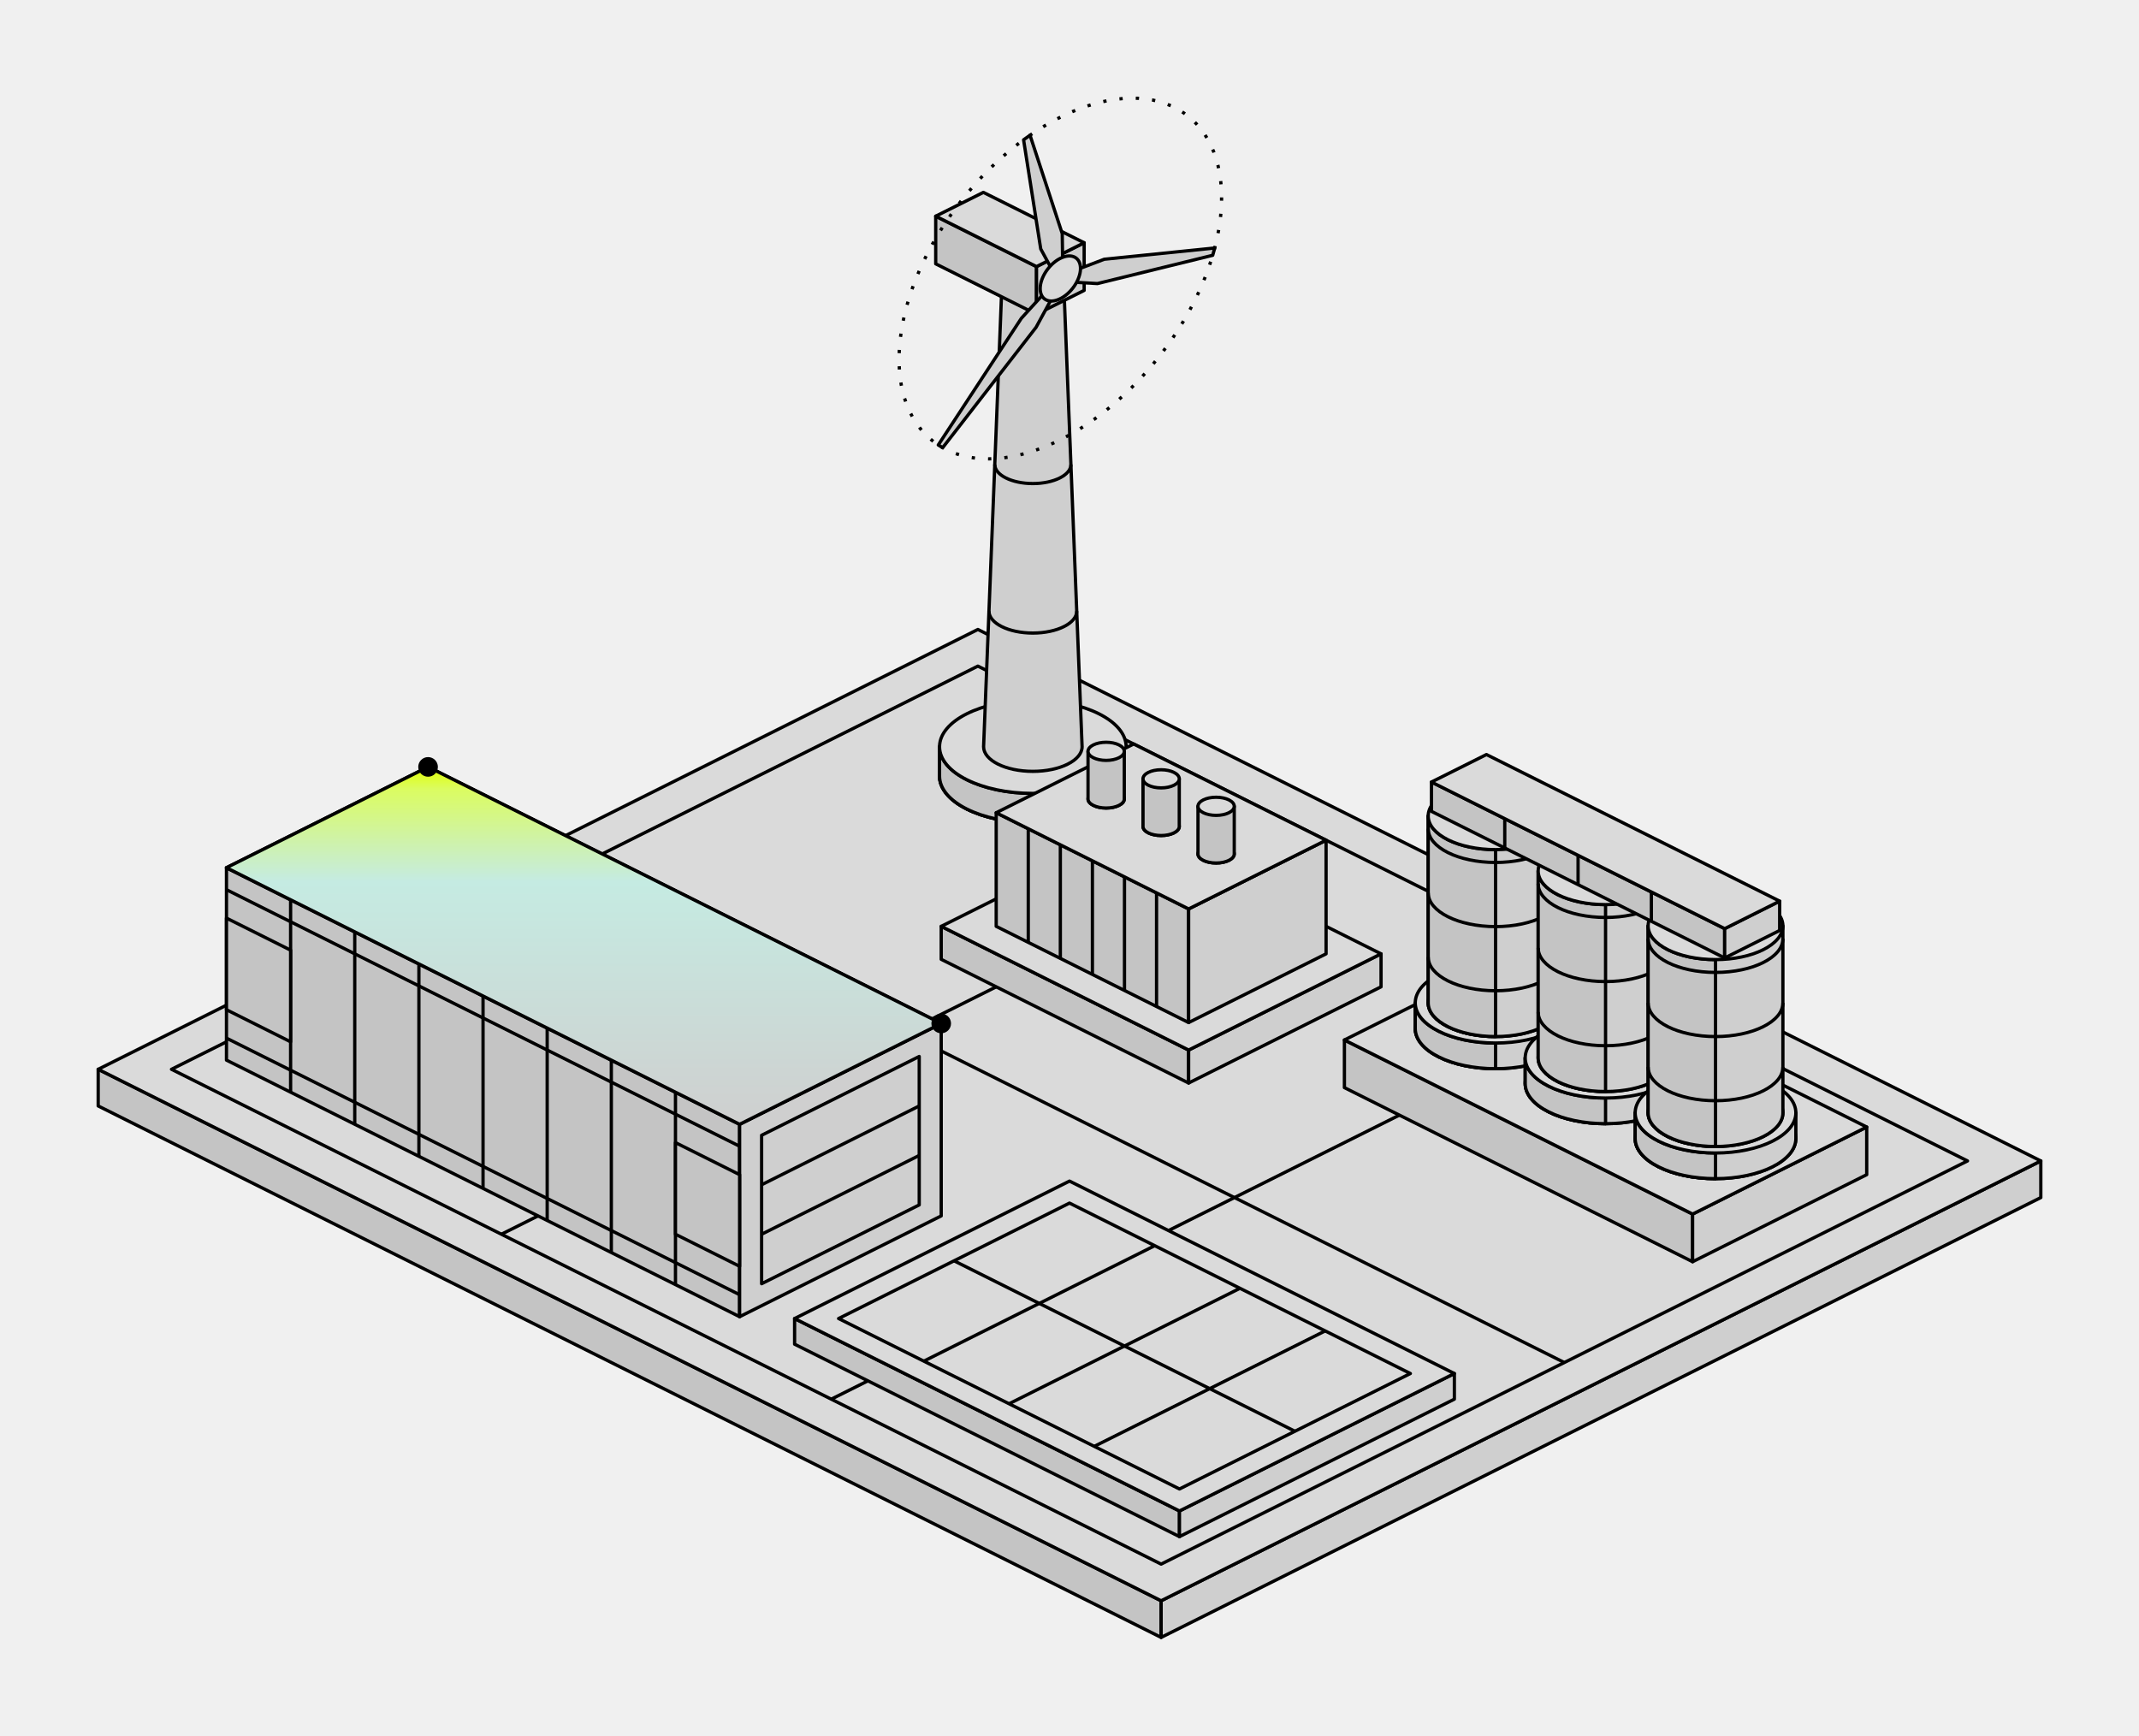
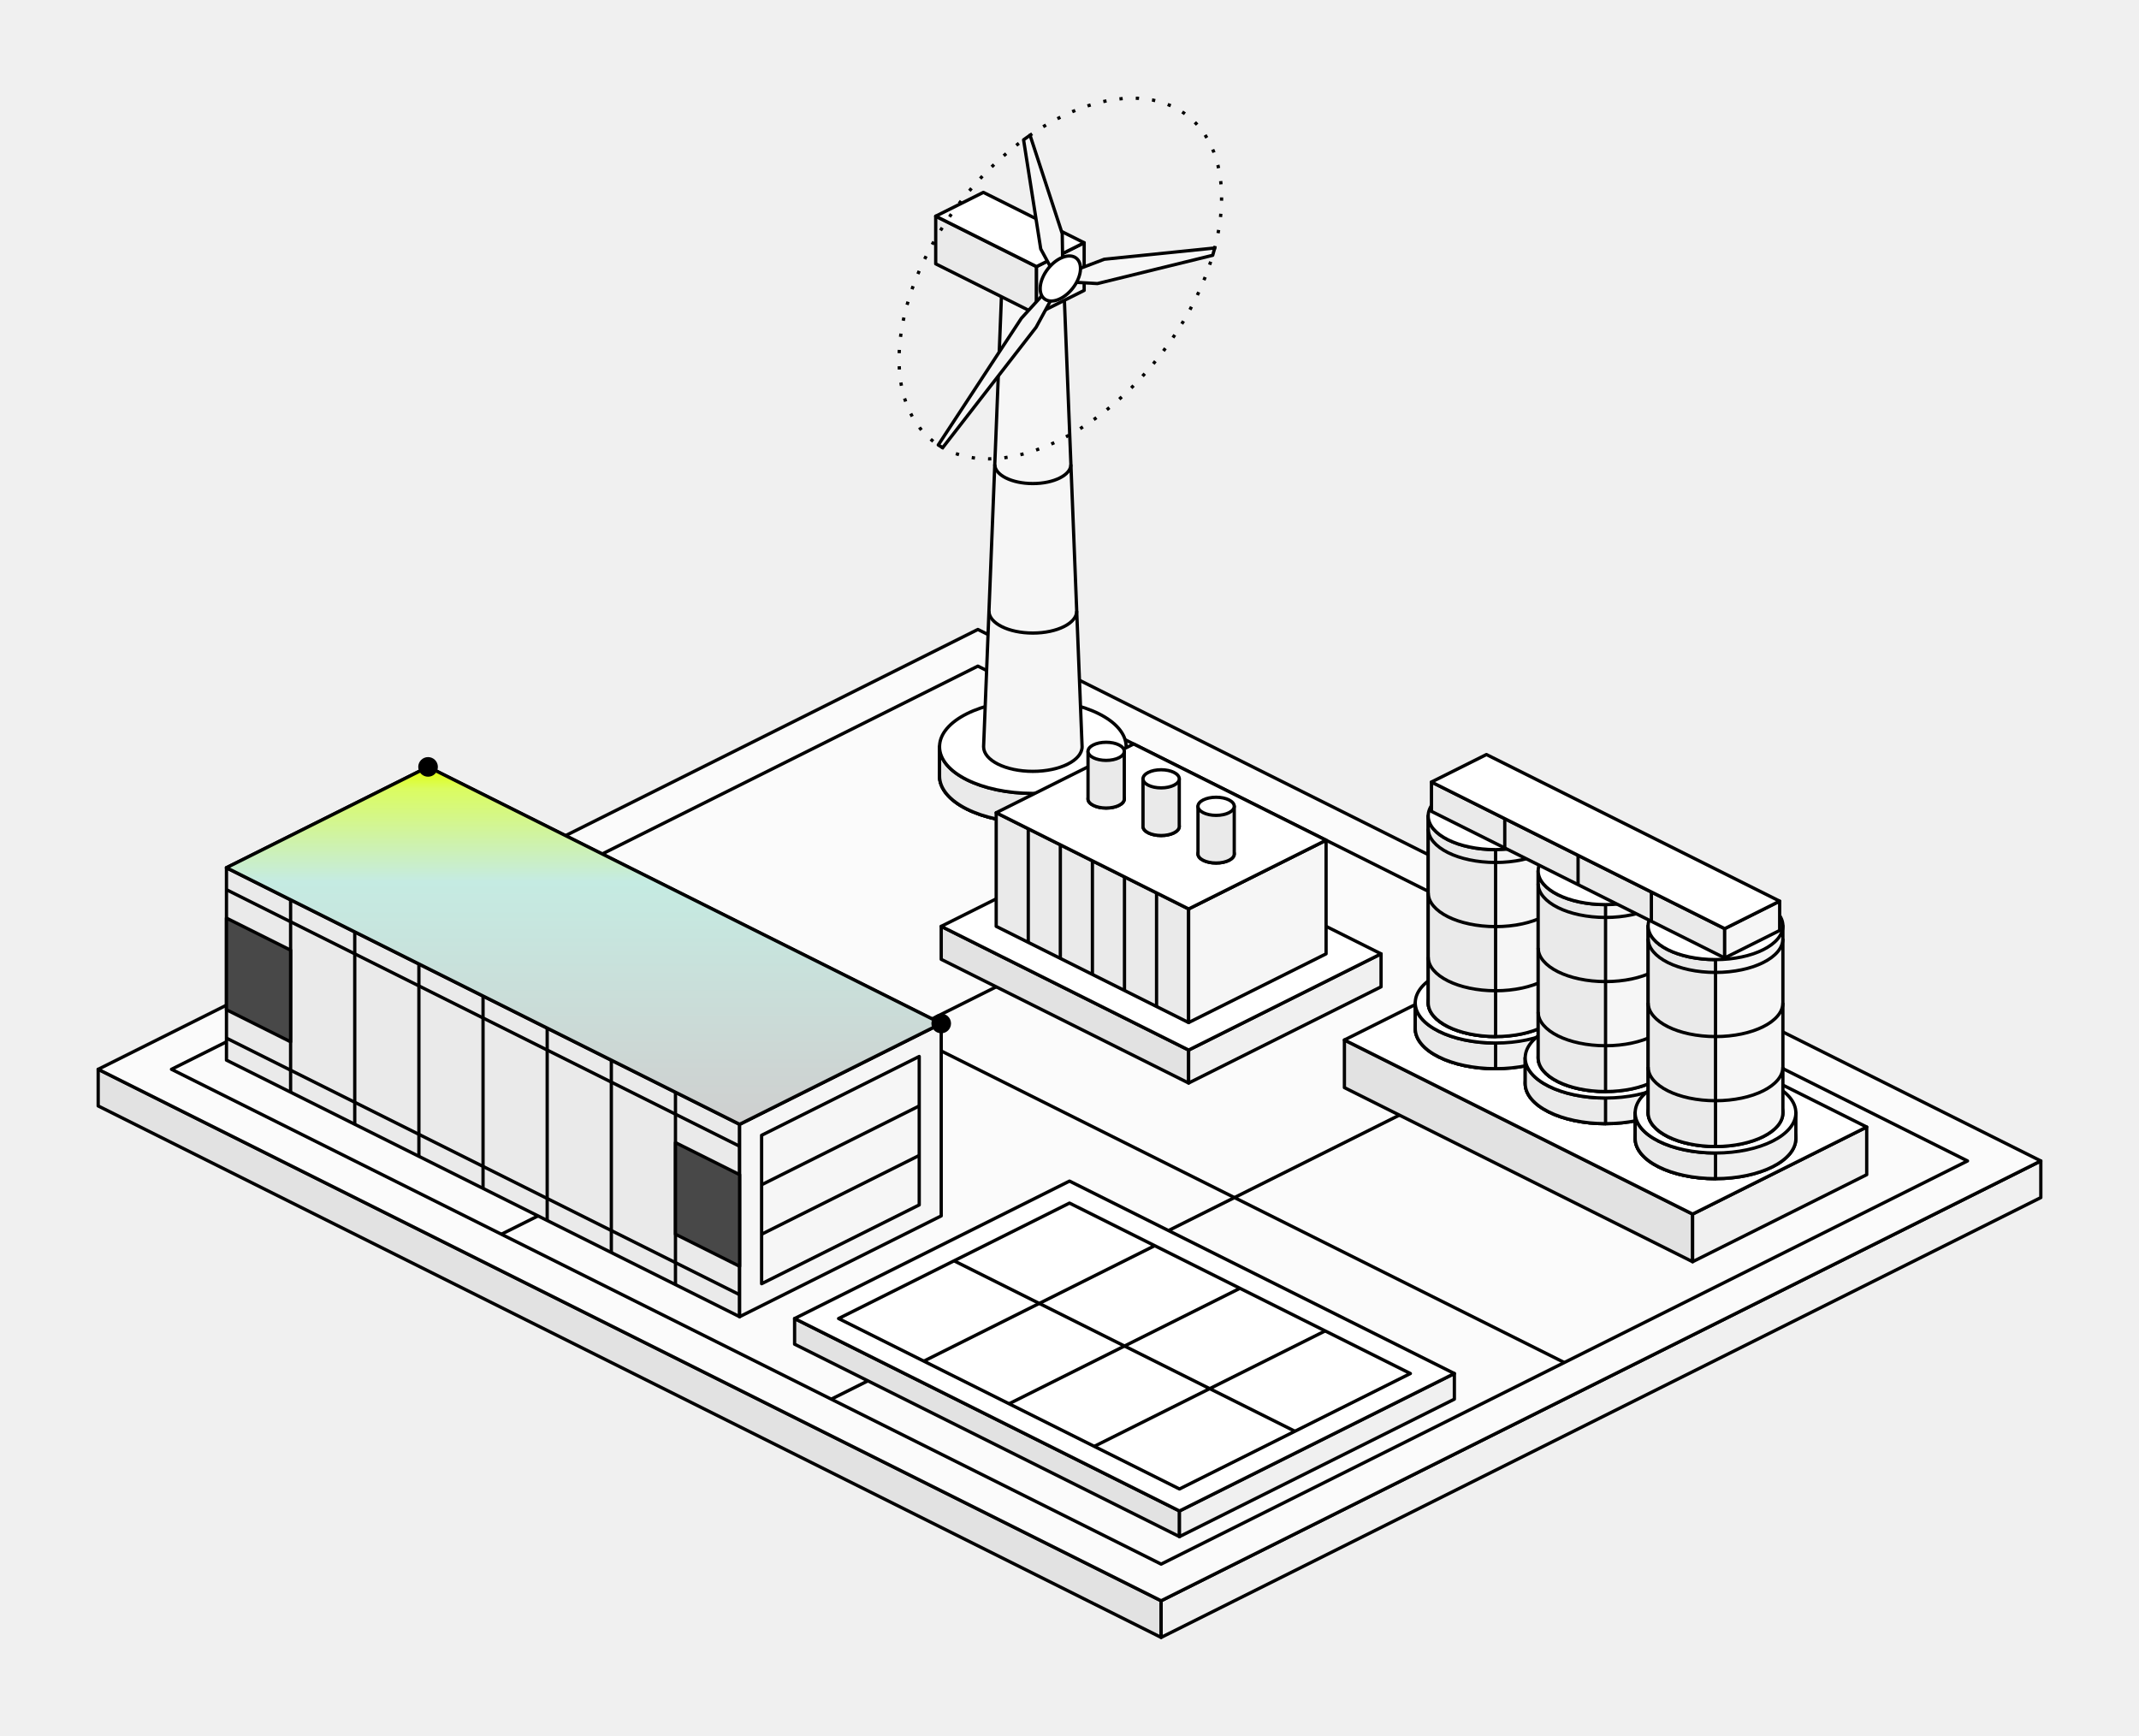
<svg class="cf-iso" style="--vb-w:653.6; --iso-travel: 16.34" viewBox="-6.8 20.06 653.6 530.34" fill="none" aria-hidden="true">
  <defs>
    <linearGradient id="cf-ex-03" x1="124" y1="254.4" x2="124" y2="363.6" gradientUnits="userSpaceOnUse">
      <stop stop-color="#E1FF00" />
      <stop offset="0.061" stop-color="#DBFC60" />
      <stop offset="0.32" stop-color="#C5EBE2" />
      <stop offset="1" stop-color="#CFCFCF" />
    </linearGradient>
  </defs>
  <g class="cf-iso__scene" stroke="#000" stroke-linejoin="round">
    <g class="cf-iso__form" data-stage="0">
-       <path d="M23.2 346.8 348 509.2 348 520.4 23.2 358Z" fill="#C4C4C4" />
-       <path d="M616.8 374.8 348 509.2 348 520.4 616.8 386Z" fill="#CFCFCF" />
-       <path d="M292 212.4 616.8 374.8 348 509.2 23.2 346.8Z" fill="#DADADA" />
+       <path d="M23.2 346.8 348 509.2 348 520.4 23.2 358Z" fill="#E2E2E2" />
+       <path d="M616.8 374.8 348 509.2 348 520.4 616.8 386Z" fill="#F0F0F0" />
+       <path d="M292 212.4 616.8 374.8 348 509.2 23.2 346.8Z" fill="#FBFBFB" />
      <path d="M292 223.6 594.4 374.8 348 498 45.6 346.8Z" />
      <path d="M392.8 274 146.4 397.2" />
      <path d="M493.6 324.4 247.2 447.6" />
      <path d="M168.8 285.2 471.2 436.4" />
    </g>
    <g class="cf-iso__form" data-stage="1">
-       <ellipse cx="308.8" cy="257.2" rx="28.51" ry="14.26" fill="#CFCFCF" />
-       <path d="M280.29 257.2 280.29 248.24 337.31 248.24 337.31 257.2A28.51 14.26 0 0 1 280.29 257.2Z" fill="#CFCFCF" />
-       <path d="M308.8 271.46A28.51 14.26 0 0 1 280.29 257.2L280.29 248.24A28.51 14.26 0 0 0 308.8 262.5Z" fill="#C4C4C4" />
-       <ellipse cx="308.8" cy="248.24" rx="28.51" ry="14.26" fill="#DADADA" />
-       <path d="M299.3 108.24L293.75 248.24A15.05 7.52 0 0 0 323.85 248.24L318.3 108.24A9.5 4.75 0 0 1 299.3 108.24Z" fill="#CFCFCF" />
+       <ellipse cx="308.8" cy="257.2" rx="28.51" ry="14.26" fill="#F0F0F0" />
+       <path d="M280.29 257.2 280.29 248.24 337.31 248.24 337.31 257.2A28.51 14.26 0 0 1 280.29 257.2Z" fill="#F0F0F0" />
+       <path d="M308.8 271.46A28.51 14.26 0 0 1 280.29 257.2L280.29 248.24A28.51 14.26 0 0 0 308.8 262.5Z" fill="#EAEAEA" />
+       <ellipse cx="308.8" cy="248.24" rx="28.51" ry="14.26" fill="#FFFFFF" />
+       <path d="M299.3 108.24L293.75 248.24A15.05 7.52 0 0 0 323.85 248.24L318.3 108.24A9.5 4.75 0 0 1 299.3 108.24Z" fill="#F6F6F6" />
      <path d="M322.21 206.8A13.41 6.7 0 0 1 295.39 206.8" />
      <path d="M320.43 162A11.63 5.82 0 0 1 297.17 162" />
-       <path d="M279.12 86.12 309.92 101.52 309.92 116.08 279.12 100.68Z" fill="#C4C4C4" />
-       <path d="M324.48 94.24 309.92 101.52 309.92 116.08 324.48 108.8Z" fill="#CFCFCF" />
-       <path d="M293.68 78.84 324.48 94.24 309.92 101.52 279.12 86.12Z" fill="#DADADA" />
-       <path d="M317.9 99.51 317.78 91.45 307.94 61.38 305.97 62.78 311.21 96.13 314.4 102Z" fill="#CFCFCF" />
-       <path d="M321.44 106.3 328.53 106.71 363.76 98.07 364.38 95.84 330.61 99.28 322.55 102.34Z" fill="#CFCFCF" />
-       <path d="M312.26 109.67 305.29 117.32 279.9 156.03 281.25 156.86 309.79 120.07 314.65 111.14Z" fill="#CFCFCF" />
-       <ellipse cx="317.2" cy="105.16" rx="7.89" ry="4.81" transform="rotate(127.98 317.2 105.16)" fill="#DADADA" />
+       <path d="M279.12 86.12 309.92 101.52 309.92 116.08 279.12 100.68Z" fill="#EAEAEA" />
+       <path d="M324.48 94.24 309.92 101.52 309.92 116.08 324.48 108.8Z" fill="#F6F6F6" />
+       <path d="M293.68 78.84 324.48 94.24 309.92 101.52 279.12 86.12Z" fill="#FFFFFF" />
+       <path d="M317.9 99.51 317.78 91.45 307.94 61.38 305.97 62.78 311.21 96.13 314.4 102Z" fill="#F6F6F6" />
+       <path d="M321.44 106.3 328.53 106.71 363.76 98.07 364.38 95.84 330.61 99.28 322.55 102.34Z" fill="#F6F6F6" />
+       <path d="M312.26 109.67 305.29 117.32 279.9 156.03 281.25 156.86 309.79 120.07 314.65 111.14Z" fill="#F6F6F6" />
+       <ellipse cx="317.2" cy="105.16" rx="7.89" ry="4.81" transform="rotate(127.98 317.2 105.16)" fill="#FFFFFF" />
    </g>
    <g class="cf-iso__form" data-stage="2">
-       <path d="M280.8 303.12 356.4 340.92 356.4 351 280.8 313.2Z" fill="#C4C4C4" />
-       <path d="M415.2 311.52 356.4 340.92 356.4 351 415.2 321.6Z" fill="#CFCFCF" />
-       <path d="M339.6 273.72 415.2 311.52 356.4 340.92 280.8 303.12Z" fill="#DADADA" />
-       <path d="M297.6 268.4 356.4 297.8 356.4 332.52 297.6 303.12Z" fill="#C4C4C4" />
-       <path d="M398.4 276.8 356.4 297.8 356.4 332.52 398.4 311.52Z" fill="#CFCFCF" />
-       <path d="M339.6 247.4 398.4 276.8 356.4 297.8 297.6 268.4Z" fill="#DADADA" />
+       <path d="M280.8 303.12 356.4 340.92 356.4 351 280.8 313.2Z" fill="#E2E2E2" />
+       <path d="M415.2 311.52 356.4 340.92 356.4 351 415.2 321.6Z" fill="#F0F0F0" />
+       <path d="M339.6 273.72 415.2 311.52 356.4 340.92 280.8 303.12Z" fill="#FFFFFF" />
+       <path d="M297.6 268.4 356.4 297.8 356.4 332.52 297.6 303.12Z" fill="#EAEAEA" />
+       <path d="M398.4 276.8 356.4 297.8 356.4 332.52 398.4 311.52Z" fill="#F6F6F6" />
+       <path d="M339.6 247.4 398.4 276.8 356.4 297.8 297.6 268.4Z" fill="#FFFFFF" />
      <path d="M307.4 308.02 307.4 273.3" />
      <path d="M317.2 312.92 317.2 278.2" />
      <path d="M327 317.82 327 283.1" />
      <path d="M336.8 322.72 336.8 288" />
      <path d="M346.6 327.62 346.6 292.9" />
-       <ellipse cx="331.2" cy="264.2" rx="5.54" ry="2.77" fill="#C4C4C4" />
-       <path d="M325.66 264.2 325.66 249.64 336.74 249.64 336.74 264.2A5.54 2.77 0 0 1 325.66 264.2Z" fill="#C4C4C4" />
-       <ellipse cx="331.2" cy="249.64" rx="5.54" ry="2.77" fill="#DADADA" />
-       <ellipse cx="348" cy="272.6" rx="5.54" ry="2.77" fill="#C4C4C4" />
-       <path d="M342.46 272.6 342.46 258.04 353.54 258.04 353.54 272.6A5.54 2.77 0 0 1 342.46 272.6Z" fill="#C4C4C4" />
-       <ellipse cx="348" cy="258.04" rx="5.54" ry="2.77" fill="#DADADA" />
-       <ellipse cx="364.8" cy="281" rx="5.54" ry="2.77" fill="#C4C4C4" />
-       <path d="M359.26 281 359.26 266.44 370.34 266.44 370.34 281A5.54 2.77 0 0 1 359.26 281Z" fill="#C4C4C4" />
-       <ellipse cx="364.8" cy="266.44" rx="5.54" ry="2.77" fill="#DADADA" />
-       <path d="M404 337.84 510.4 391.04 510.4 405.6 404 352.4Z" fill="#C4C4C4" />
-       <path d="M563.6 364.44 510.4 391.04 510.4 405.6 563.6 379Z" fill="#CFCFCF" />
-       <path d="M457.2 311.24 563.6 364.44 510.4 391.04 404 337.84Z" fill="#DADADA" />
-       <ellipse cx="450.2" cy="334.34" rx="24.55" ry="12.28" fill="#CFCFCF" />
-       <path d="M425.65 334.34 425.65 326.5 474.75 326.5 474.75 334.34A24.55 12.28 0 0 1 425.65 334.34Z" fill="#CFCFCF" />
-       <path d="M450.2 346.62A24.55 12.28 0 0 1 425.65 334.34L425.65 326.5A24.55 12.28 0 0 0 450.2 338.78Z" fill="#C4C4C4" />
-       <ellipse cx="450.2" cy="326.5" rx="24.55" ry="12.28" fill="#DADADA" />
-       <ellipse cx="450.2" cy="326.5" rx="20.59" ry="10.3" fill="#CFCFCF" />
-       <path d="M429.61 326.5 429.61 269.38 470.79 269.38 470.79 326.5A20.59 10.3 0 0 1 429.61 326.5Z" fill="#CFCFCF" />
-       <path d="M450.2 336.8A20.59 10.3 0 0 1 429.61 326.5L429.61 269.38A20.59 10.3 0 0 0 450.2 279.68Z" fill="#C4C4C4" />
-       <ellipse cx="450.2" cy="269.38" rx="20.59" ry="10.3" fill="#DADADA" />
+       <ellipse cx="331.2" cy="264.2" rx="5.54" ry="2.77" fill="#EAEAEA" />
+       <path d="M325.66 264.2 325.66 249.64 336.74 249.64 336.74 264.2A5.54 2.77 0 0 1 325.66 264.2Z" fill="#EAEAEA" />
+       <ellipse cx="331.2" cy="249.64" rx="5.54" ry="2.77" fill="#FFFFFF" />
+       <ellipse cx="348" cy="272.6" rx="5.54" ry="2.77" fill="#EAEAEA" />
+       <path d="M342.46 272.6 342.46 258.04 353.54 258.04 353.54 272.6A5.54 2.77 0 0 1 342.46 272.6Z" fill="#EAEAEA" />
+       <ellipse cx="348" cy="258.04" rx="5.54" ry="2.77" fill="#FFFFFF" />
+       <ellipse cx="364.8" cy="281" rx="5.54" ry="2.77" fill="#EAEAEA" />
+       <path d="M359.26 281 359.26 266.44 370.34 266.44 370.34 281A5.54 2.77 0 0 1 359.26 281Z" fill="#EAEAEA" />
+       <ellipse cx="364.8" cy="266.44" rx="5.54" ry="2.77" fill="#FFFFFF" />
+       <path d="M404 337.84 510.4 391.04 510.4 405.6 404 352.4Z" fill="#E2E2E2" />
+       <path d="M563.6 364.44 510.4 391.04 510.4 405.6 563.6 379Z" fill="#F0F0F0" />
+       <path d="M457.2 311.24 563.6 364.44 510.4 391.04 404 337.84Z" fill="#FFFFFF" />
+       <ellipse cx="450.2" cy="334.34" rx="24.55" ry="12.28" fill="#F0F0F0" />
+       <path d="M425.65 334.34 425.65 326.5 474.75 326.5 474.75 334.34A24.55 12.28 0 0 1 425.65 334.34Z" fill="#F0F0F0" />
+       <path d="M450.2 346.62A24.55 12.28 0 0 1 425.65 334.34L425.65 326.5A24.55 12.28 0 0 0 450.2 338.78Z" fill="#EAEAEA" />
+       <ellipse cx="450.2" cy="326.5" rx="24.55" ry="12.28" fill="#FFFFFF" />
+       <ellipse cx="450.2" cy="326.5" rx="20.59" ry="10.3" fill="#F6F6F6" />
+       <path d="M429.61 326.5 429.61 269.38 470.79 269.38 470.79 326.5A20.59 10.3 0 0 1 429.61 326.5Z" fill="#F6F6F6" />
+       <path d="M450.2 336.8A20.59 10.3 0 0 1 429.61 326.5L429.61 269.38A20.59 10.3 0 0 0 450.2 279.68Z" fill="#EAEAEA" />
+       <ellipse cx="450.2" cy="269.38" rx="20.59" ry="10.3" fill="#FFFFFF" />
      <path d="M470.79 312.5A20.59 10.3 0 0 1 429.61 312.5" />
      <path d="M470.79 292.9A20.59 10.3 0 0 1 429.61 292.9" />
      <path d="M470.79 273.3A20.59 10.3 0 0 1 429.61 273.3" />
-       <ellipse cx="483.8" cy="351.14" rx="24.55" ry="12.28" fill="#CFCFCF" />
-       <path d="M459.25 351.14 459.25 343.3 508.35 343.3 508.35 351.14A24.55 12.28 0 0 1 459.25 351.14Z" fill="#CFCFCF" />
-       <path d="M483.8 363.42A24.55 12.28 0 0 1 459.25 351.14L459.25 343.3A24.55 12.28 0 0 0 483.8 355.58Z" fill="#C4C4C4" />
-       <ellipse cx="483.8" cy="343.3" rx="24.55" ry="12.28" fill="#DADADA" />
-       <ellipse cx="483.8" cy="343.3" rx="20.59" ry="10.3" fill="#CFCFCF" />
-       <path d="M463.21 343.3 463.21 286.18 504.39 286.18 504.39 343.3A20.59 10.3 0 0 1 463.21 343.3Z" fill="#CFCFCF" />
-       <path d="M483.8 353.6A20.59 10.3 0 0 1 463.21 343.3L463.21 286.18A20.59 10.3 0 0 0 483.8 296.48Z" fill="#C4C4C4" />
-       <ellipse cx="483.8" cy="286.18" rx="20.59" ry="10.3" fill="#DADADA" />
+       <ellipse cx="483.8" cy="351.14" rx="24.55" ry="12.28" fill="#F0F0F0" />
+       <path d="M459.25 351.14 459.25 343.3 508.35 343.3 508.35 351.14A24.55 12.28 0 0 1 459.25 351.14Z" fill="#F0F0F0" />
+       <path d="M483.8 363.42A24.55 12.28 0 0 1 459.25 351.14L459.25 343.3A24.55 12.28 0 0 0 483.8 355.58Z" fill="#EAEAEA" />
+       <ellipse cx="483.8" cy="343.3" rx="24.55" ry="12.28" fill="#FFFFFF" />
+       <ellipse cx="483.8" cy="343.3" rx="20.59" ry="10.3" fill="#F6F6F6" />
+       <path d="M463.21 343.3 463.21 286.18 504.39 286.18 504.39 343.3A20.59 10.3 0 0 1 463.21 343.3Z" fill="#F6F6F6" />
+       <path d="M483.8 353.6A20.59 10.3 0 0 1 463.21 343.3L463.21 286.18A20.59 10.3 0 0 0 483.8 296.48Z" fill="#EAEAEA" />
+       <ellipse cx="483.8" cy="286.18" rx="20.59" ry="10.3" fill="#FFFFFF" />
      <path d="M504.39 329.3A20.59 10.3 0 0 1 463.21 329.3" />
      <path d="M504.39 309.7A20.59 10.3 0 0 1 463.21 309.7" />
      <path d="M504.39 290.1A20.59 10.3 0 0 1 463.21 290.1" />
-       <ellipse cx="517.4" cy="367.94" rx="24.55" ry="12.28" fill="#CFCFCF" />
-       <path d="M492.85 367.94 492.85 360.1 541.95 360.1 541.95 367.94A24.55 12.28 0 0 1 492.85 367.94Z" fill="#CFCFCF" />
-       <path d="M517.4 380.22A24.55 12.28 0 0 1 492.85 367.94L492.85 360.1A24.55 12.28 0 0 0 517.4 372.38Z" fill="#C4C4C4" />
-       <ellipse cx="517.4" cy="360.1" rx="24.55" ry="12.28" fill="#DADADA" />
-       <ellipse cx="517.4" cy="360.1" rx="20.59" ry="10.3" fill="#CFCFCF" />
-       <path d="M496.81 360.1 496.81 302.98 537.99 302.98 537.99 360.1A20.59 10.3 0 0 1 496.81 360.1Z" fill="#CFCFCF" />
-       <path d="M517.4 370.4A20.59 10.3 0 0 1 496.81 360.1L496.81 302.98A20.59 10.3 0 0 0 517.4 313.28Z" fill="#C4C4C4" />
-       <ellipse cx="517.4" cy="302.98" rx="20.59" ry="10.3" fill="#DADADA" />
+       <ellipse cx="517.4" cy="367.94" rx="24.55" ry="12.28" fill="#F0F0F0" />
+       <path d="M492.85 367.94 492.85 360.1 541.95 360.1 541.95 367.94A24.55 12.28 0 0 1 492.85 367.94Z" fill="#F0F0F0" />
+       <path d="M517.4 380.22A24.55 12.28 0 0 1 492.85 367.94L492.85 360.1A24.55 12.28 0 0 0 517.4 372.38Z" fill="#EAEAEA" />
+       <ellipse cx="517.4" cy="360.1" rx="24.55" ry="12.28" fill="#FFFFFF" />
+       <ellipse cx="517.4" cy="360.1" rx="20.59" ry="10.3" fill="#F6F6F6" />
+       <path d="M496.81 360.1 496.81 302.98 537.99 302.98 537.99 360.1A20.59 10.3 0 0 1 496.81 360.1Z" fill="#F6F6F6" />
+       <path d="M517.4 370.4A20.59 10.3 0 0 1 496.81 360.1L496.81 302.98A20.59 10.3 0 0 0 517.4 313.28Z" fill="#EAEAEA" />
+       <ellipse cx="517.4" cy="302.98" rx="20.59" ry="10.3" fill="#FFFFFF" />
      <path d="M537.99 346.1A20.59 10.3 0 0 1 496.81 346.1" />
      <path d="M537.99 326.5A20.59 10.3 0 0 1 496.81 326.5" />
      <path d="M537.99 306.9A20.59 10.3 0 0 1 496.81 306.9" />
-       <path d="M430.6 259.02 520.2 303.82 520.2 312.78 430.6 267.98Z" fill="#C4C4C4" />
-       <path d="M537 295.42 520.2 303.82 520.2 312.78 537 304.38Z" fill="#CFCFCF" />
-       <path d="M447.4 250.62 537 295.42 520.2 303.82 430.6 259.02Z" fill="#DADADA" />
+       <path d="M430.6 259.02 520.2 303.82 520.2 312.78 430.6 267.98Z" fill="#EAEAEA" />
+       <path d="M537 295.42 520.2 303.82 520.2 312.78 537 304.38Z" fill="#F6F6F6" />
+       <path d="M447.4 250.62 537 295.42 520.2 303.82 430.6 259.02Z" fill="#FFFFFF" />
      <path d="M453 279.18 453 270.22" />
      <path d="M475.4 290.38 475.4 281.42" />
      <path d="M497.8 301.58 497.8 292.62" />
    </g>
    <g class="cf-iso__form" data-stage="3">
-       <path d="M62.4 285.2 219.2 363.6 219.2 422.4 62.4 344Z" fill="#C4C4C4" />
-       <path d="M280.8 332.8 219.2 363.6 219.2 422.4 280.8 391.6Z" fill="#CFCFCF" />
-       <path d="M124 254.4 280.8 332.8 219.2 363.6 62.4 285.2Z" fill="#DADADA" />
+       <path d="M62.4 285.2 219.2 363.6 219.2 422.4 62.4 344Z" fill="#EAEAEA" />
+       <path d="M280.8 332.8 219.2 363.6 219.2 422.4 280.8 391.6Z" fill="#F6F6F6" />
+       <path d="M124 254.4 280.8 332.8 219.2 363.6 62.4 285.2Z" fill="#FFFFFF" />
      <path d="M82 353.8 82 295" />
      <path d="M101.6 363.6 101.6 304.8" />
      <path d="M121.2 373.4 121.2 314.6" />
      <path d="M140.8 383.2 140.8 324.4" />
      <path d="M160.4 393 160.4 334.2" />
      <path d="M180 402.8 180 344" />
      <path d="M199.6 412.6 199.6 353.8" />
      <path d="M62.4 291.92 219.2 370.32" />
      <path d="M62.4 337.28 219.2 415.68" />
-       <path d="M62.4 328.6 82 338.4 82 310.4 62.4 300.6Z" fill="#C4C4C4" />
-       <path d="M199.6 397.2 219.2 407 219.2 379 199.6 369.2Z" fill="#C4C4C4" />
+       <path d="M62.4 328.6 82 338.4 82 310.4 62.4 300.6Z" fill="#484848" />
+       <path d="M199.6 397.2 219.2 407 219.2 379 199.6 369.2Z" fill="#484848" />
      <path d="M274.08 388.24 225.92 412.32 225.92 366.96 274.08 342.88Z" />
      <path d="M274.08 373.12 225.92 397.2" />
      <path d="M274.08 358 225.92 382.08" />
-       <path d="M236 422.96 353.6 481.76 353.6 489.6 236 430.8Z" fill="#C4C4C4" />
-       <path d="M437.6 439.76 353.6 481.76 353.6 489.6 437.6 447.6Z" fill="#CFCFCF" />
-       <path d="M320 380.96 437.6 439.76 353.6 481.76 236 422.96Z" fill="#DADADA" />
+       <path d="M236 422.96 353.6 481.76 353.6 489.6 236 430.8Z" fill="#E2E2E2" />
+       <path d="M437.6 439.76 353.6 481.76 353.6 489.6 437.6 447.6Z" fill="#F0F0F0" />
+       <path d="M320 380.96 437.6 439.76 353.6 481.76 236 422.96Z" fill="#FFFFFF" />
      <path d="M320 387.68 424.16 439.76 353.6 475.04 249.44 422.96Z" />
      <path d="M346.04 400.7 275.48 435.98" />
      <path d="M372.08 413.72 301.52 449" />
      <path d="M398.12 426.74 327.56 462.02" />
      <path d="M284.72 405.32 388.88 457.4" />
    </g>
    <ellipse class="cf-iso__ghost cf-iso__orbit" cx="317.2" cy="105.16" rx="63.12" ry="38.48" transform="rotate(127.98 317.2 105.16)" fill="none" stroke-dasharray="1 4" style="--iso-orbit-travel:15px" />
    <path class="cf-iso__light" d="M124 254.4 280.8 332.8 219.2 363.6 62.4 285.2Z" fill="url(#cf-ex-03)" />
    <circle class="cf-iso__node" cx="124" cy="254.4" r="3" fill="#000" stroke="none" />
    <circle class="cf-iso__node" cx="280.8" cy="332.8" r="3" fill="#000" stroke="none" />
  </g>
</svg>
